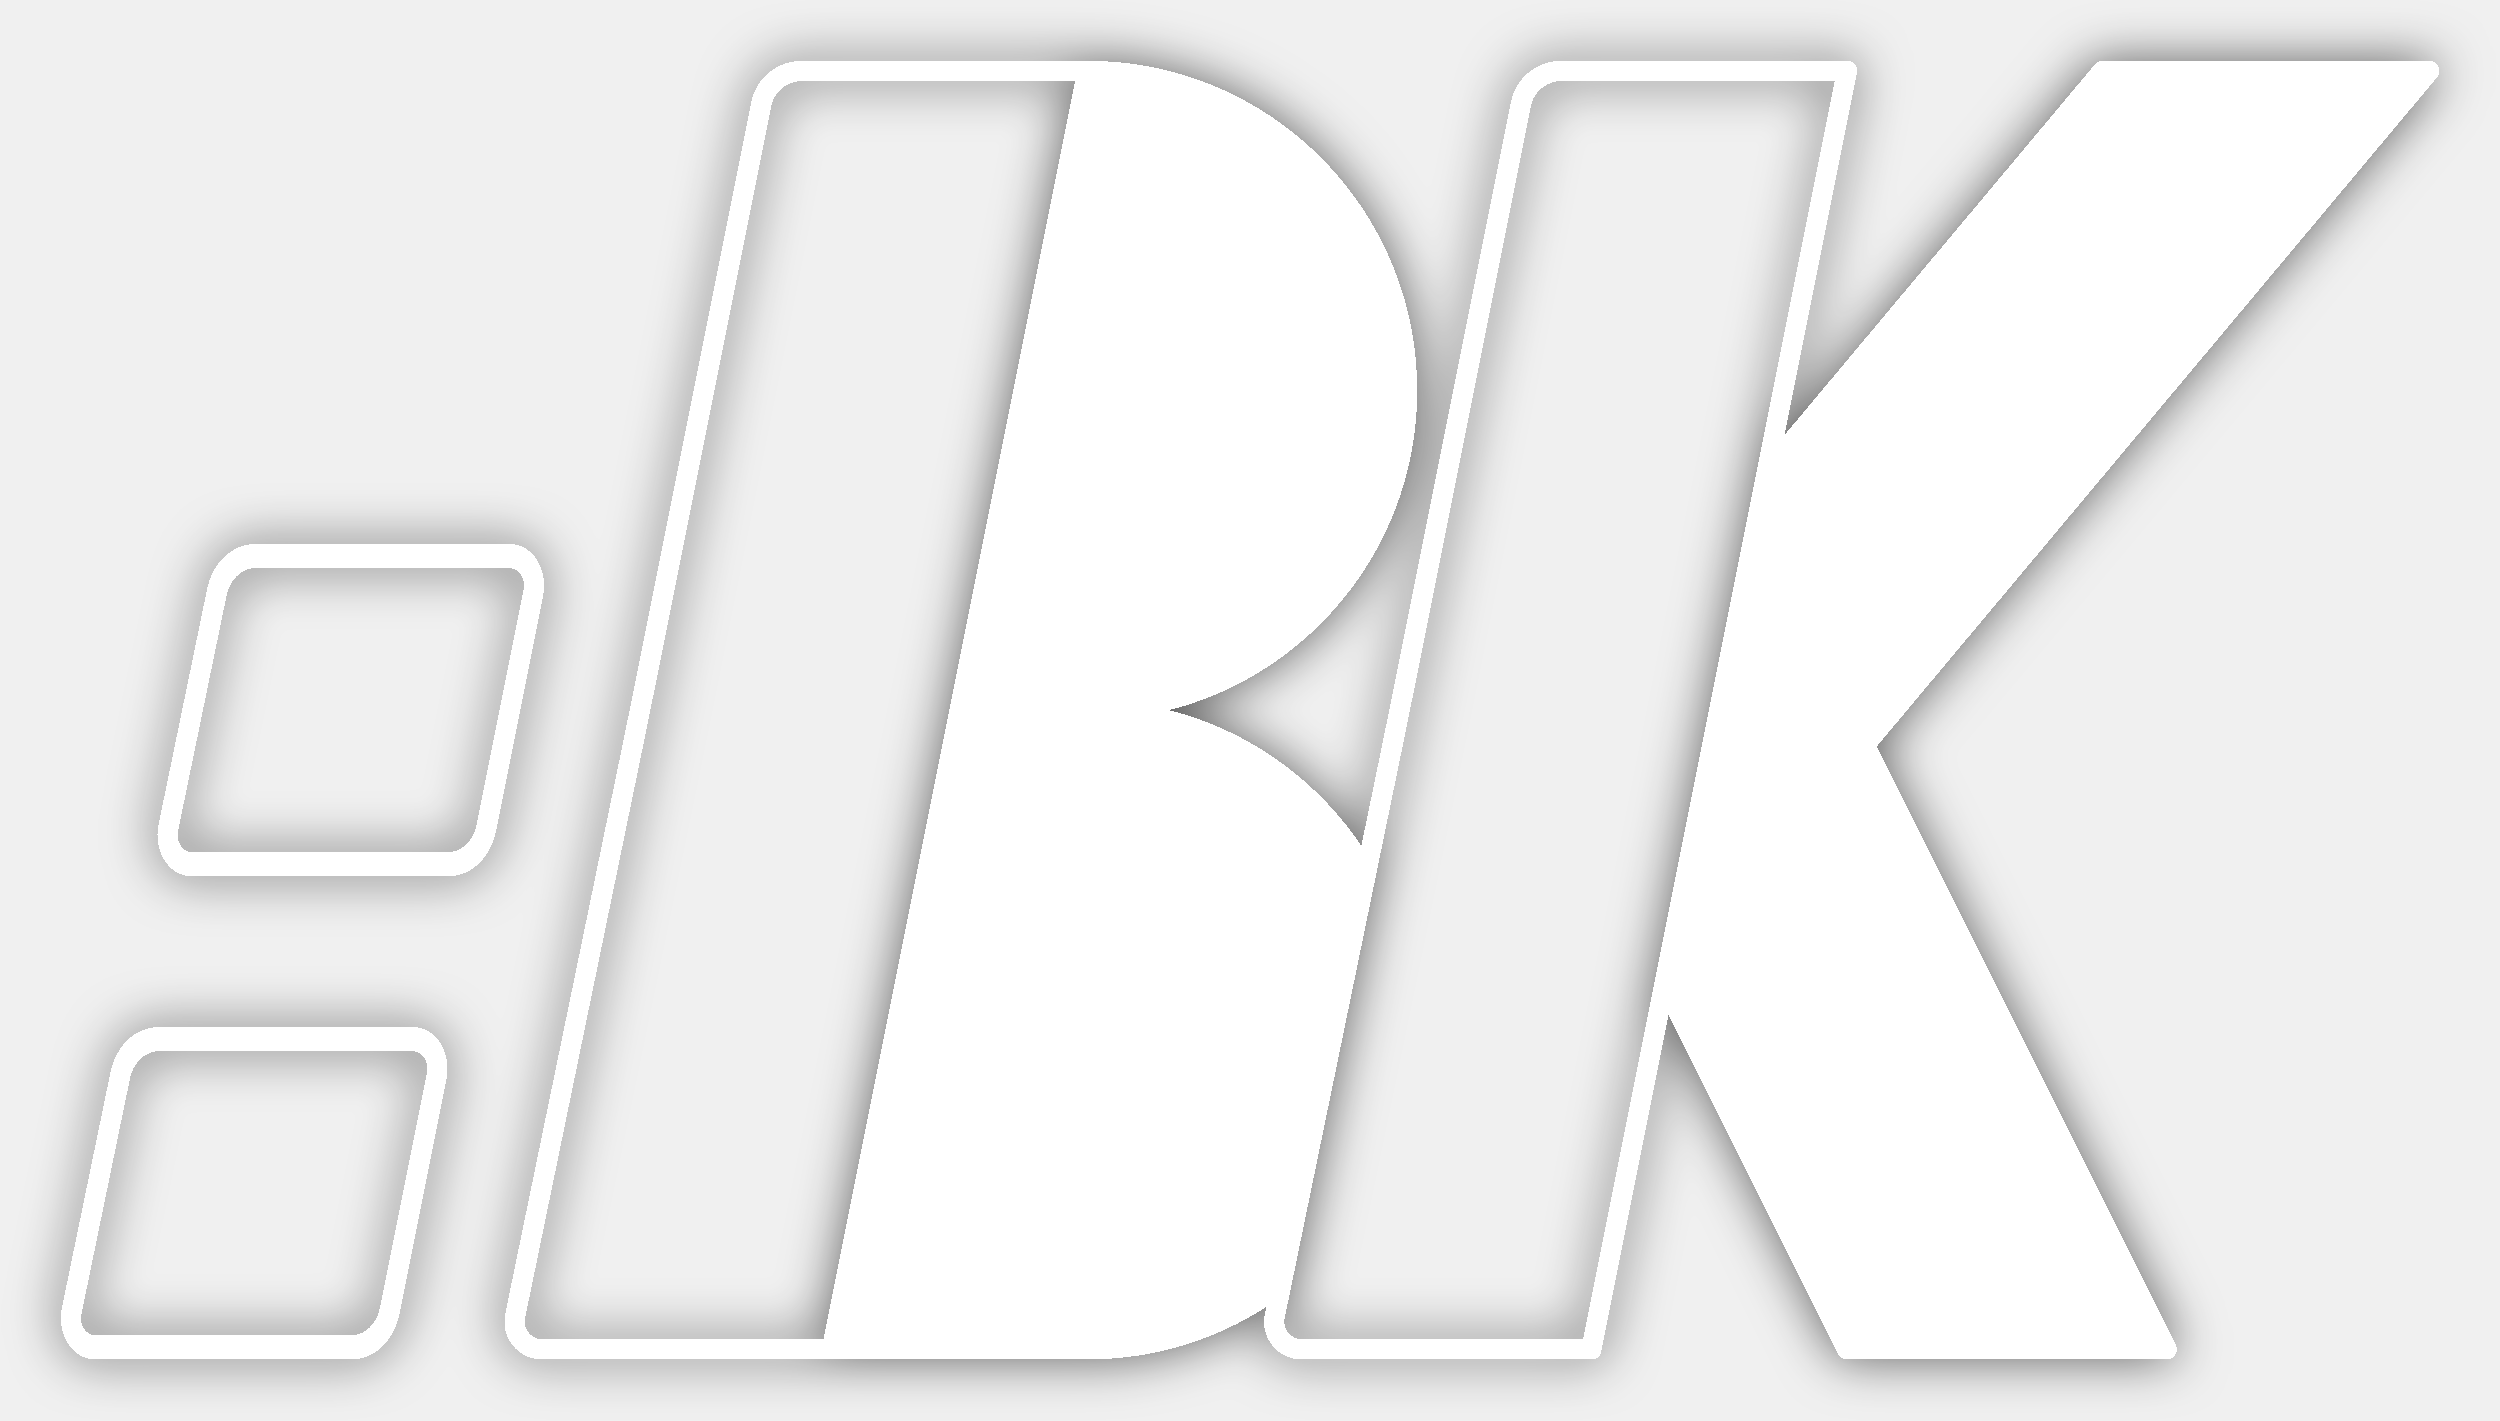
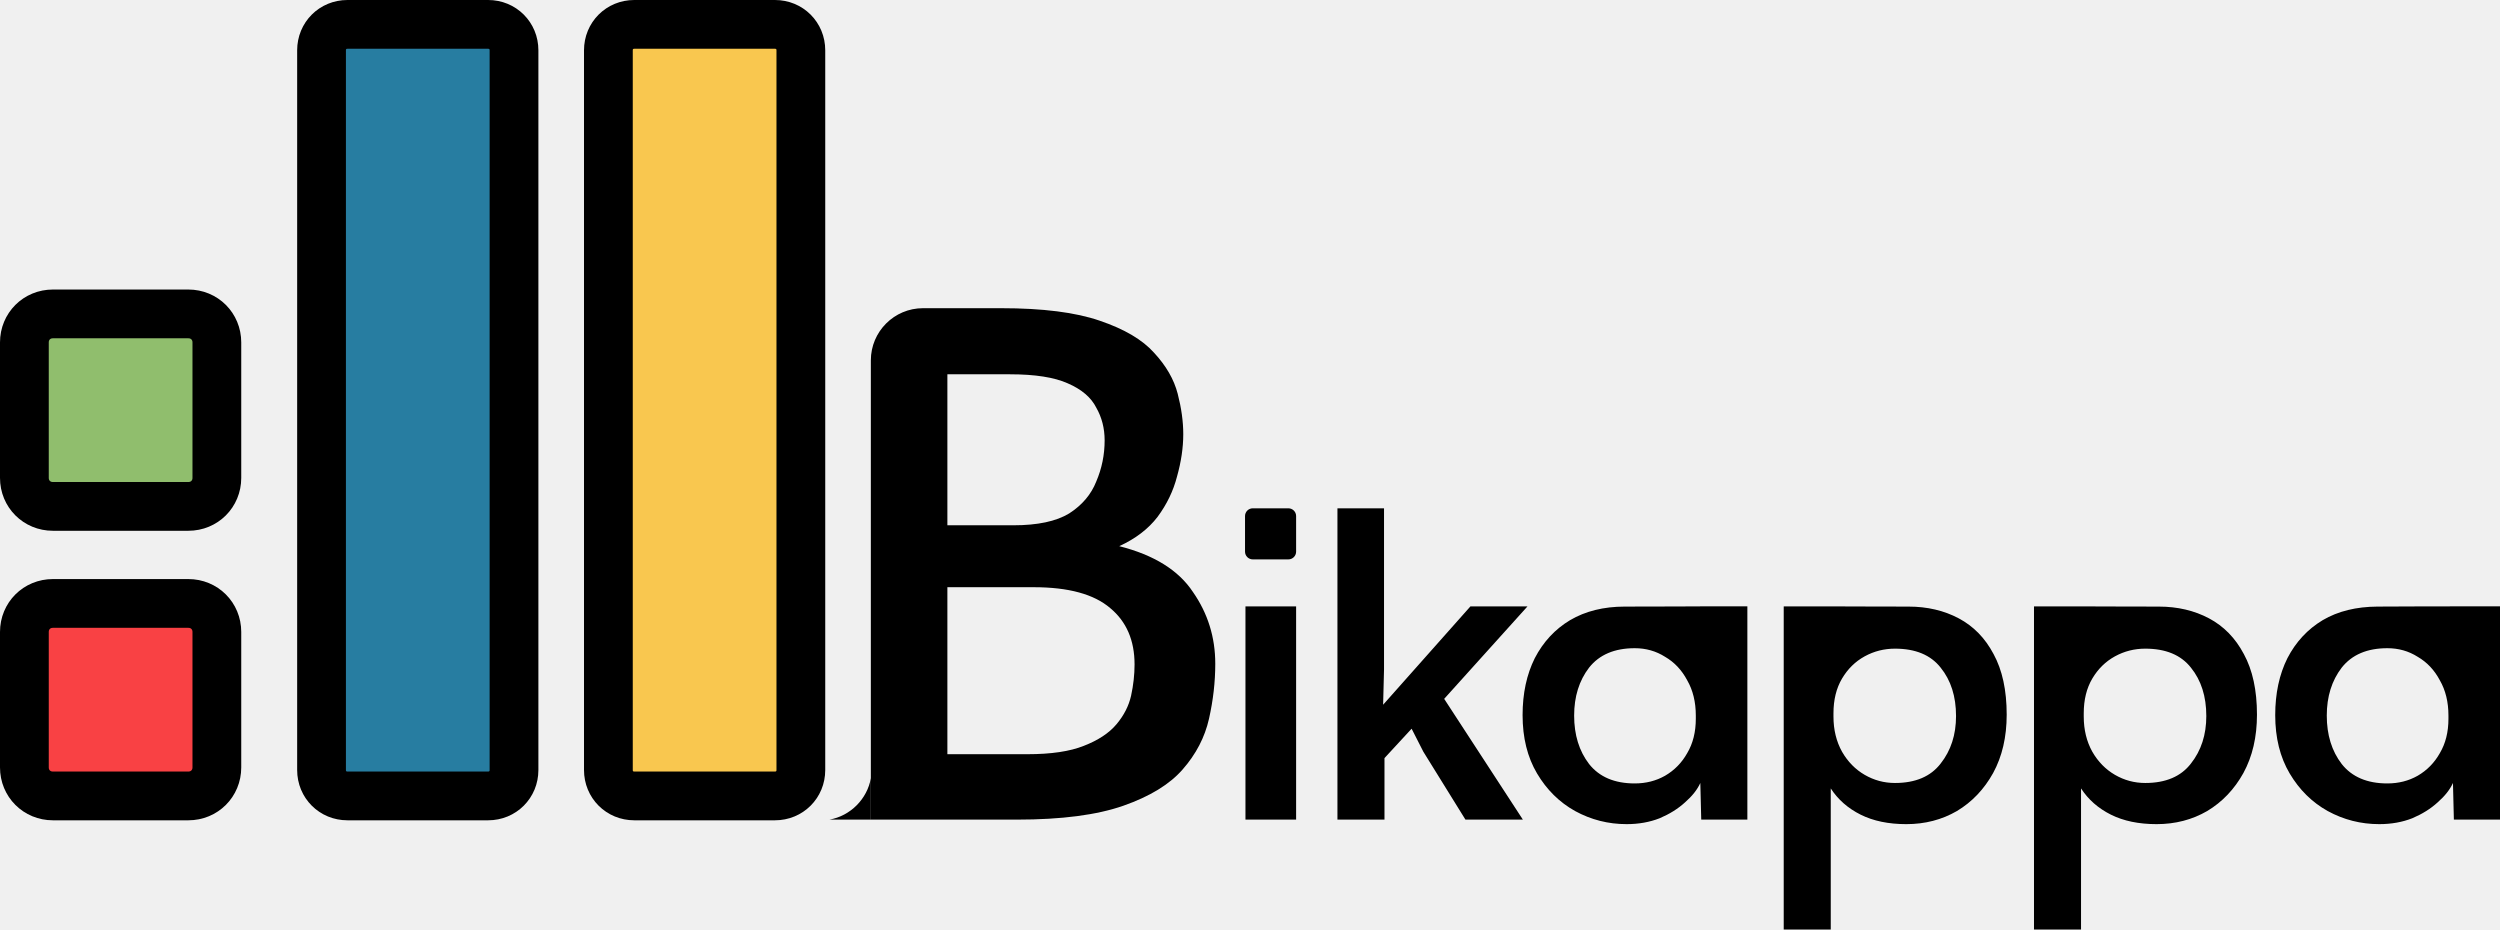
- <svg xmlns="http://www.w3.org/2000/svg" width="39.112mm" height="22.22mm" viewBox="0 0 39.112 22.22" version="1.1" id="svg1" xml:space="preserve">
-   <defs id="defs1">
-     <filter style="color-interpolation-filters:sRGB" id="filter289" x="-0.03" y="-0.056" width="1.06" height="1.111">
-       <feColorMatrix values="1 0 0 0 0 0 1 0 0 0 0 0 1 0 0 -0.21 -0.72 -0.07 2 0 " result="fbSourceGraphic" id="feColorMatrix289" />
-       <feColorMatrix result="fbSourceGraphicAlpha" in="fbSourceGraphic" values="0 0 0 -1 0 0 0 0 -1 0 0 0 0 -1 0 0 0 0 1 0" id="feColorMatrix290" />
-       <feColorMatrix id="feColorMatrix291" values="1 0 0 0 0 0 1 0 0 0 0 0 1 0 0 -0.21 -0.72 -0.07 2 0 " result="fbSourceGraphic" in="fbSourceGraphic" />
-       <feColorMatrix result="fbSourceGraphicAlpha" in="fbSourceGraphic" values="0 0 0 -1 0 0 0 0 -1 0 0 0 0 -1 0 0 0 0 1 0" id="feColorMatrix297" />
-       <feColorMatrix id="feColorMatrix298" values="0 0 -1 0 1 0 -1 0 0 1 -1 0 0 0 1 0.21 0.72 0.07 1 0 " result="fbSourceGraphic" in="fbSourceGraphic" />
-       <feColorMatrix result="fbSourceGraphicAlpha" in="fbSourceGraphic" values="0 0 0 -1 0 0 0 0 -1 0 0 0 0 -1 0 0 0 0 1 0" id="feColorMatrix299" />
-       <feColorMatrix id="feColorMatrix300" values="0 0 -1 0 1 0 -1 0 0 1 -1 0 0 0 1 0.21 0.72 0.07 1 0 " result="fbSourceGraphic" in="fbSourceGraphic" />
-       <feColorMatrix result="fbSourceGraphicAlpha" in="fbSourceGraphic" values="0 0 0 -1 0 0 0 0 -1 0 0 0 0 -1 0 0 0 0 1 0" id="feColorMatrix301" />
-       <feColorMatrix id="feColorMatrix302" values="0 0 -1 0 1 0 -1 0 0 1 -1 0 0 0 1 0.21 0.72 0.07 1 0 " result="fbSourceGraphic" in="fbSourceGraphic" />
-       <feColorMatrix result="fbSourceGraphicAlpha" in="fbSourceGraphic" values="0 0 0 -1 0 0 0 0 -1 0 0 0 0 -1 0 0 0 0 1 0" id="feColorMatrix407" />
-       <feFlood id="feFlood407" result="flood" in="fbSourceGraphic" flood-opacity="0.6" flood-color="rgb(0,0,0)" />
-       <feGaussianBlur id="feGaussianBlur407" result="blur" in="fbSourceGraphic" stdDeviation="0.4" />
-       <feOffset id="feOffset407" result="offset" in="blur" dx="0" dy="0" />
-       <feComposite id="feComposite407" result="comp1" operator="in" in="flood" in2="offset" />
-       <feComposite id="feComposite408" result="comp2" operator="over" in="fbSourceGraphic" in2="comp1" />
-     </filter>
-     <clipPath clipPathUnits="userSpaceOnUse" id="clipath_lpe_path-effect66">
-       <path style="display:none;fill:none;fill-opacity:1;stroke:#000000;stroke-width:0.3;stroke-linejoin:round;stroke-miterlimit:1.6;stroke-dasharray:none;stroke-opacity:1;paint-order:stroke fill markers" d="m 94.822,175 2.061,-10 2,-10 h 5 l -4,20 z" id="path113" />
-       <path id="lpe_path-effect66" style="fill:none;fill-opacity:1;stroke:#000000;stroke-width:0.3;stroke-linejoin:round;stroke-miterlimit:1.6;stroke-dasharray:none;stroke-opacity:1;paint-order:stroke fill markers" class="powerclip" d="m 82.85,149.85 h 19.3 v 30.3 H 82.85 Z M 94.822,175 h 5.061 l 4,-20 h -5 l -2,10 z" />
-     </clipPath>
-     <clipPath clipPathUnits="userSpaceOnUse" id="clipath_lpe_path-effect82">
-       <path style="display:none;fill:none;fill-opacity:1;stroke:#000000;stroke-width:0.3;stroke-linejoin:round;stroke-miterlimit:1.6;stroke-dasharray:none;stroke-opacity:1;paint-order:stroke fill markers" d="m 94.822,175 2.061,-10 2,-10 h 5 l -4,20 z" id="path114" />
-       <path id="lpe_path-effect82" style="fill:none;fill-opacity:1;stroke:#000000;stroke-width:0.3;stroke-linejoin:round;stroke-miterlimit:1.6;stroke-dasharray:none;stroke-opacity:1;paint-order:stroke fill markers" class="powerclip" d="m 82.85,149.85 h 19.3 v 30.3 H 82.85 Z M 94.822,175 h 5.061 l 4,-20 h -5 l -2,10 z" />
-     </clipPath>
-     <clipPath clipPathUnits="userSpaceOnUse" id="clipath_lpe_path-effect95">
-       <path style="display:none;fill:none;fill-opacity:1;stroke:#000000;stroke-width:0.3;stroke-linejoin:round;stroke-miterlimit:1.6;stroke-dasharray:none;stroke-opacity:1;paint-order:stroke fill markers" d="m 94.822,175 2.061,-10 2,-10 h 5 l -4,20 z" id="path115" />
-       <path id="lpe_path-effect95" style="fill:none;fill-opacity:1;stroke:#000000;stroke-width:0.3;stroke-linejoin:round;stroke-miterlimit:1.6;stroke-dasharray:none;stroke-opacity:1;paint-order:stroke fill markers" class="powerclip" d="m 82.85,149.85 h 19.3 v 30.3 H 82.85 Z M 94.822,175 h 5.061 l 4,-20 h -5 l -2,10 z" />
-     </clipPath>
-     <clipPath clipPathUnits="userSpaceOnUse" id="clipath_lpe_path-effect105">
-       <path style="display:none;fill:none;fill-opacity:1;stroke:#000000;stroke-width:0.3;stroke-linejoin:round;stroke-miterlimit:1.6;stroke-dasharray:none;stroke-opacity:1;paint-order:stroke fill markers" d="m 94.822,175 2.061,-10 2,-10 h 5 l -4,20 z" id="path116" />
-       <path id="lpe_path-effect105" style="fill:none;fill-opacity:1;stroke:#000000;stroke-width:0.3;stroke-linejoin:round;stroke-miterlimit:1.6;stroke-dasharray:none;stroke-opacity:1;paint-order:stroke fill markers" class="powerclip" d="m 82.85,149.85 h 19.3 v 30.3 H 82.85 Z M 94.822,175 h 5.061 l 4,-20 h -5 l -2,10 z" />
-     </clipPath>
-   </defs>
-   <g id="layer1" transform="translate(-297.9939,-206.828)">
-     <g id="g64" transform="translate(223.0075,52.93805)" style="filter:url(#filter289)">
-       <path id="path21" style="fill:#000000;fill-opacity:1;stroke:#000000;stroke-width:0.3;stroke-linejoin:round;stroke-miterlimit:1.6;stroke-dasharray:none;stroke-opacity:1;paint-order:stroke fill markers" d="m 92,155 -2,10 -2,10 h 3.998 0.002 c 2.761,-1.7e-4 5,-2.239 5,-5 1.16e-4,-2.761 -2.238,-5 -5,-5 2.761,-1.8e-4 5,-2.239 5,-5 -1.71e-4,-2.761 -2.239,-5 -5,-5 z" clip-path="url(#clipath_lpe_path-effect66)" />
-       <path id="path23" style="fill:#000000;fill-opacity:1;stroke:#000000;stroke-width:0.3;stroke-linejoin:round;stroke-miterlimit:1.6;stroke-dasharray:none;stroke-opacity:1;paint-order:stroke fill markers" d="m 107.883,155 -5.255,6.276 -0.174,0.867 v 5.1e-4 l -1.428,7.142 2.857,5.714 h 5 l -4.726,-9.453 4.645,-5.547 4.187,-5 z" />
-       <g id="g29">
-         <path style="fill:#000000;fill-opacity:0;stroke:#000000;stroke-width:0.3;stroke-linejoin:round;stroke-miterlimit:1.6;stroke-dasharray:none;stroke-opacity:1;paint-order:stroke fill markers" d="m 83.045,174.482 1.848,-8.963 a 179.457,179.457 101.479 0 0 0.211,-1.037 l 1.792,-8.962 A 0.645,0.645 140.655 0 1 87.529,155 l 4.471,0 -4,20 h -4.532 a 0.431,0.431 50.824 0 1 -0.422,-0.518 z" id="path24" />
-         <path style="fill:#000000;fill-opacity:0;stroke:#000000;stroke-width:0.3;stroke-linejoin:round;stroke-miterlimit:1.6;stroke-dasharray:none;stroke-opacity:1;paint-order:stroke fill markers" d="m 76.108,175 h 4.033 a 0.617,0.617 141.811 0 0 0.6,-0.472 l 0.741,-3.056 A 0.382,0.382 51.811 0 0 81.11,171 h -4.003 a 0.622,0.622 142.012 0 0 -0.603,0.471 l -0.764,3.058 A 0.379,0.379 52.012 0 0 76.108,175 Z" id="path25" transform="matrix(0.9948282,0,0,1.205372,0.7585698,-35.97087)" />
-         <path style="fill:#000000;fill-opacity:0;stroke:#000000;stroke-width:0.3;stroke-linejoin:round;stroke-miterlimit:1.6;stroke-dasharray:none;stroke-opacity:1;paint-order:stroke fill markers" d="m 76.108,175 h 4.033 a 0.617,0.617 141.811 0 0 0.6,-0.472 l 0.741,-3.056 A 0.382,0.382 51.811 0 0 81.11,171 h -4.003 a 0.622,0.622 142.012 0 0 -0.603,0.471 l -0.764,3.058 A 0.379,0.379 52.012 0 0 76.108,175 Z" id="path28" transform="matrix(0.9948282,0,0,1.205372,2.270246,-43.52927)" />
-         <path style="fill:none;fill-opacity:1;stroke:#000000;stroke-width:0.3;stroke-linejoin:round;stroke-miterlimit:1.6;stroke-dasharray:none;stroke-opacity:1;paint-order:stroke fill markers" d="m 94.929,174.482 1.848,-8.963 a 179.446,179.446 101.479 0 0 0.211,-1.037 l 1.792,-8.962 A 0.645,0.645 140.655 0 1 99.412,155 h 4.471 l -4,20 h -4.532 a 0.431,0.431 50.824 0 1 -0.422,-0.518 z" id="path29" />
-       </g>
-       <path id="path31" style="fill:#000000;fill-opacity:1;stroke:#000000;stroke-width:0.3;stroke-linejoin:round;stroke-miterlimit:1.6;stroke-dasharray:none;stroke-opacity:1;paint-order:stroke fill markers" d="m 92,155 -2,10 -2,10 h 3.998 0.002 c 2.761,-1.7e-4 5,-2.239 5,-5 1.16e-4,-2.761 -2.238,-5 -5,-5 2.761,-1.8e-4 5,-2.239 5,-5 -1.71e-4,-2.761 -2.239,-5 -5,-5 z" clip-path="url(#clipath_lpe_path-effect82)" />
-       <path id="path32" style="fill:#000000;fill-opacity:1;stroke:#000000;stroke-width:0.3;stroke-linejoin:round;stroke-miterlimit:1.6;stroke-dasharray:none;stroke-opacity:1;paint-order:stroke fill markers" d="m 107.883,155 -5.255,6.276 -0.174,0.867 v 5.1e-4 l -1.428,7.142 2.857,5.714 h 5 l -4.726,-9.453 4.645,-5.547 4.187,-5 z" />
-       <g id="g36">
-         <path style="fill:#000000;fill-opacity:0;stroke:#000000;stroke-width:0.3;stroke-linejoin:round;stroke-miterlimit:1.6;stroke-dasharray:none;stroke-opacity:1;paint-order:stroke fill markers" d="m 83.045,174.482 1.848,-8.963 a 179.457,179.457 101.479 0 0 0.211,-1.037 l 1.792,-8.962 A 0.645,0.645 140.655 0 1 87.529,155 l 4.471,0 -4,20 h -4.532 a 0.431,0.431 50.824 0 1 -0.422,-0.518 z" id="path33" />
-         <path style="fill:#000000;fill-opacity:0;stroke:#000000;stroke-width:0.3;stroke-linejoin:round;stroke-miterlimit:1.6;stroke-dasharray:none;stroke-opacity:1;paint-order:stroke fill markers" d="m 76.108,175 h 4.033 a 0.617,0.617 141.811 0 0 0.6,-0.472 l 0.741,-3.056 A 0.382,0.382 51.811 0 0 81.11,171 h -4.003 a 0.622,0.622 142.012 0 0 -0.603,0.471 l -0.764,3.058 A 0.379,0.379 52.012 0 0 76.108,175 Z" id="path34" transform="matrix(0.9948282,0,0,1.205372,0.7585698,-35.97087)" />
-         <path style="fill:#000000;fill-opacity:0;stroke:#000000;stroke-width:0.3;stroke-linejoin:round;stroke-miterlimit:1.6;stroke-dasharray:none;stroke-opacity:1;paint-order:stroke fill markers" d="m 76.108,175 h 4.033 a 0.617,0.617 141.811 0 0 0.6,-0.472 l 0.741,-3.056 A 0.382,0.382 51.811 0 0 81.11,171 h -4.003 a 0.622,0.622 142.012 0 0 -0.603,0.471 l -0.764,3.058 A 0.379,0.379 52.012 0 0 76.108,175 Z" id="path35" transform="matrix(0.9948282,0,0,1.205372,2.270246,-43.52927)" />
-         <path style="fill:none;fill-opacity:1;stroke:#000000;stroke-width:0.3;stroke-linejoin:round;stroke-miterlimit:1.6;stroke-dasharray:none;stroke-opacity:1;paint-order:stroke fill markers" d="m 94.929,174.482 1.848,-8.963 a 179.446,179.446 101.479 0 0 0.211,-1.037 l 1.792,-8.962 A 0.645,0.645 140.655 0 1 99.412,155 h 4.471 l -4,20 h -4.532 a 0.431,0.431 50.824 0 1 -0.422,-0.518 z" id="path36" />
-       </g>
-       <g id="g63">
-         <path id="path37" style="fill:#000000;fill-opacity:1;stroke:#000000;stroke-width:0.3;stroke-linejoin:round;stroke-miterlimit:1.6;stroke-dasharray:none;stroke-opacity:1;paint-order:stroke fill markers" d="m 92,155 -2,10 -2,10 h 3.998 0.002 c 2.761,-1.7e-4 5,-2.239 5,-5 1.16e-4,-2.761 -2.238,-5 -5,-5 2.761,-1.8e-4 5,-2.239 5,-5 -1.71e-4,-2.761 -2.239,-5 -5,-5 z" clip-path="url(#clipath_lpe_path-effect95)" />
-         <path id="path45" style="fill:#000000;fill-opacity:1;stroke:#000000;stroke-width:0.3;stroke-linejoin:round;stroke-miterlimit:1.6;stroke-dasharray:none;stroke-opacity:1;paint-order:stroke fill markers" d="m 107.883,155 -5.255,6.276 -0.174,0.867 v 5.1e-4 l -1.428,7.142 2.857,5.714 h 5 l -4.726,-9.453 4.645,-5.547 4.187,-5 z" />
-         <g id="g49">
-           <path style="fill:#000000;fill-opacity:0;stroke:#000000;stroke-width:0.3;stroke-linejoin:round;stroke-miterlimit:1.6;stroke-dasharray:none;stroke-opacity:1;paint-order:stroke fill markers" d="m 83.045,174.482 1.848,-8.963 a 179.457,179.457 101.479 0 0 0.211,-1.037 l 1.792,-8.962 A 0.645,0.645 140.655 0 1 87.529,155 l 4.471,0 -4,20 h -4.532 a 0.431,0.431 50.824 0 1 -0.422,-0.518 z" id="path46" />
-           <path style="fill:#000000;fill-opacity:0;stroke:#000000;stroke-width:0.3;stroke-linejoin:round;stroke-miterlimit:1.6;stroke-dasharray:none;stroke-opacity:1;paint-order:stroke fill markers" d="m 76.108,175 h 4.033 a 0.617,0.617 141.811 0 0 0.6,-0.472 l 0.741,-3.056 A 0.382,0.382 51.811 0 0 81.11,171 h -4.003 a 0.622,0.622 142.012 0 0 -0.603,0.471 l -0.764,3.058 A 0.379,0.379 52.012 0 0 76.108,175 Z" id="path47" transform="matrix(0.9948282,0,0,1.205372,0.7585698,-35.97087)" />
-           <path style="fill:#000000;fill-opacity:0;stroke:#000000;stroke-width:0.3;stroke-linejoin:round;stroke-miterlimit:1.6;stroke-dasharray:none;stroke-opacity:1;paint-order:stroke fill markers" d="m 76.108,175 h 4.033 a 0.617,0.617 141.811 0 0 0.6,-0.472 l 0.741,-3.056 A 0.382,0.382 51.811 0 0 81.11,171 h -4.003 a 0.622,0.622 142.012 0 0 -0.603,0.471 l -0.764,3.058 A 0.379,0.379 52.012 0 0 76.108,175 Z" id="path48" transform="matrix(0.9948282,0,0,1.205372,2.270246,-43.52927)" />
-           <path style="fill:none;fill-opacity:1;stroke:#000000;stroke-width:0.3;stroke-linejoin:round;stroke-miterlimit:1.6;stroke-dasharray:none;stroke-opacity:1;paint-order:stroke fill markers" d="m 94.929,174.482 1.848,-8.963 a 179.446,179.446 101.479 0 0 0.211,-1.037 l 1.792,-8.962 A 0.645,0.645 140.655 0 1 99.412,155 h 4.471 l -4,20 h -4.532 a 0.431,0.431 50.824 0 1 -0.422,-0.518 z" id="path49" />
-         </g>
-         <path id="path50" style="fill:#000000;fill-opacity:1;stroke:#000000;stroke-width:0.3;stroke-linejoin:round;stroke-miterlimit:1.6;stroke-dasharray:none;stroke-opacity:1;paint-order:stroke fill markers" d="m 92,155 -2,10 -2,10 h 3.998 0.002 c 2.761,-1.7e-4 5,-2.239 5,-5 1.16e-4,-2.761 -2.238,-5 -5,-5 2.761,-1.8e-4 5,-2.239 5,-5 -1.71e-4,-2.761 -2.239,-5 -5,-5 z" clip-path="url(#clipath_lpe_path-effect105)" />
-         <path id="path51" style="fill:#000000;fill-opacity:1;stroke:#000000;stroke-width:0.3;stroke-linejoin:round;stroke-miterlimit:1.6;stroke-dasharray:none;stroke-opacity:1;paint-order:stroke fill markers" d="m 107.883,155 -5.255,6.276 -0.174,0.867 v 5.1e-4 l -1.428,7.142 2.857,5.714 h 5 l -4.726,-9.453 4.645,-5.547 4.187,-5 z" />
-         <g id="g62">
-           <path style="fill:#000000;fill-opacity:0;stroke:#000000;stroke-width:0.3;stroke-linejoin:round;stroke-miterlimit:1.6;stroke-dasharray:none;stroke-opacity:1;paint-order:stroke fill markers" d="m 83.045,174.482 1.848,-8.963 a 179.457,179.457 101.479 0 0 0.211,-1.037 l 1.792,-8.962 A 0.645,0.645 140.655 0 1 87.529,155 l 4.471,0 -4,20 h -4.532 a 0.431,0.431 50.824 0 1 -0.422,-0.518 z" id="path52" />
-           <path style="fill:#000000;fill-opacity:0;stroke:#000000;stroke-width:0.3;stroke-linejoin:round;stroke-miterlimit:1.6;stroke-dasharray:none;stroke-opacity:1;paint-order:stroke fill markers" d="m 76.108,175 h 4.033 a 0.617,0.617 141.811 0 0 0.6,-0.472 l 0.741,-3.056 A 0.382,0.382 51.811 0 0 81.11,171 h -4.003 a 0.622,0.622 142.012 0 0 -0.603,0.471 l -0.764,3.058 A 0.379,0.379 52.012 0 0 76.108,175 Z" id="path53" transform="matrix(0.9948282,0,0,1.205372,0.7585698,-35.97087)" />
-           <path style="fill:#000000;fill-opacity:0;stroke:#000000;stroke-width:0.3;stroke-linejoin:round;stroke-miterlimit:1.6;stroke-dasharray:none;stroke-opacity:1;paint-order:stroke fill markers" d="m 76.108,175 h 4.033 a 0.617,0.617 141.811 0 0 0.6,-0.472 l 0.741,-3.056 A 0.382,0.382 51.811 0 0 81.11,171 h -4.003 a 0.622,0.622 142.012 0 0 -0.603,0.471 l -0.764,3.058 A 0.379,0.379 52.012 0 0 76.108,175 Z" id="path54" transform="matrix(0.9948282,0,0,1.205372,2.270246,-43.52927)" />
-           <path style="fill:none;fill-opacity:1;stroke:#000000;stroke-width:0.3;stroke-linejoin:round;stroke-miterlimit:1.6;stroke-dasharray:none;stroke-opacity:1;paint-order:stroke fill markers" d="m 94.929,174.482 1.848,-8.963 a 179.446,179.446 101.479 0 0 0.211,-1.037 l 1.792,-8.962 A 0.645,0.645 140.655 0 1 99.412,155 h 4.471 l -4,20 h -4.532 a 0.431,0.431 50.824 0 1 -0.422,-0.518 z" id="path62" />
-         </g>
-       </g>
+ <svg xmlns="http://www.w3.org/2000/svg" height="356.233" width="958.11" version="1.1" id="svg1">
+   <defs id="defs4" />
+   <g id="layer1" transform="translate(-824.6769,-342.8112)">
+     <path style="fill:#90be6d;fill-opacity:1;stroke:#000000;stroke-width:18.69;stroke-linecap:square;stroke-miterlimit:1.6;stroke-dasharray:none;stroke-opacity:1;paint-order:markers fill stroke" id="rect5-5" width="91.924" height="91.924" x="209.038" y="459.038" d="m 229.037,468.117 c -6.138,0 -10.92,4.782 -10.92,10.92 v 51.926 c 0,6.138 4.782,10.92 10.92,10.92 h 51.926 c 6.138,0 10.92,-4.782 10.92,-10.92 v -51.926 c 0,-6.138 -4.782,-10.92 -10.92,-10.92 z" transform="translate(615.9048,-5)" />
+     <path style="fill:#f94144;fill-opacity:1;stroke:#000000;stroke-width:18.69;stroke-linecap:square;stroke-miterlimit:1.6;stroke-dasharray:none;stroke-opacity:1;paint-order:markers fill stroke" id="rect5-6-4" width="91.924" height="91.924" x="209.038" y="570" transform="translate(615.9048,-5)" d="m 229.037,579.08 c -6.138,0 -10.92,4.782 -10.92,10.92 v 51.924 c 0,6.138 4.782,10.92 10.92,10.92 h 51.926 c 6.138,0 10.92,-4.782 10.92,-10.92 V 590 c 0,-6.138 -4.782,-10.92 -10.92,-10.92 z" />
+     <path d="m 1158.424,641.039 c -1.371,7.991 -7.893,14.514 -15.885,15.885 h 15.885 z" style="fill:#000000;fill-opacity:1;stroke-width:18.69;stroke-linecap:square;stroke-miterlimit:1.6;paint-order:stroke fill markers" id="path14" />
+     <path style="fill:#f9c74f;fill-opacity:1;stroke:#000000;stroke-width:18.69;stroke-linecap:square;stroke-miterlimit:1.6;stroke-dasharray:none;stroke-opacity:1;paint-order:markers fill stroke" id="rect11-6-7-2" width="91.924" height="313.848" x="432.852" y="348.076" d="m 451.852,357.156 c -5.586,0 -9.92,4.334 -9.92,9.92 v 275.848 c 0,5.586 4.334,9.92 9.92,9.92 h 53.924 c 5.586,0 9.92,-4.334 9.92,-9.92 V 367.076 c 0,-5.586 -4.334,-9.92 -9.92,-9.92 z" transform="translate(615.9048,-5)" />
+     <path style="fill:#277da1;fill-opacity:1;stroke:#000000;stroke-width:18.69;stroke-linecap:square;stroke-miterlimit:1.6;stroke-dasharray:none;stroke-opacity:1;paint-order:markers fill stroke" id="rect11-6-7-2-4" width="91.924" height="313.848" x="432.852" y="348.076" d="m 451.852,357.156 c -5.586,0 -9.92,4.334 -9.92,9.92 v 275.848 c 0,5.586 4.334,9.92 9.92,9.92 h 53.924 c 5.586,0 9.92,-4.334 9.92,-9.92 V 367.076 c 0,-5.586 -4.334,-9.92 -9.92,-9.92 z" transform="translate(505.9735,-5)" />
+     <g id="text1" style="font-size:317.066px;font-family:Alata;-inkscape-font-specification:Alata;letter-spacing:-8.257px;fill:#ffffff;stroke:none;stroke-width:3.121;stroke-linecap:square;stroke-miterlimit:1.6;paint-order:stroke fill markers" aria-label="Bikappa">
+       <path style="font-size:266.667px;fill:#000000;stroke:none" d="M 1158.423,656.924 V 480.924 a 20,20 135 0 1 20,-20 h 29.867 c 16,0 28.622,1.6 37.867,4.8 9.422,3.2 16.355,7.289 20.8,12.267 4.622,4.978 7.644,10.222 9.067,15.733 1.422,5.511 2.133,10.667 2.133,15.467 0,5.156 -0.8,10.578 -2.4,16.267 -1.422,5.511 -3.911,10.667 -7.467,15.467 -3.556,4.622 -8.444,8.356 -14.667,11.2 13.333,3.378 22.756,9.244 28.267,17.6 5.689,8.178 8.533,17.333 8.533,27.467 0,6.933 -0.8,13.956 -2.4,21.067 -1.6,7.111 -4.978,13.6 -10.133,19.467 -4.978,5.689 -12.533,10.311 -22.667,13.867 -10.133,3.556 -23.733,5.333 -40.8,5.333 z m 29.333,-112.8 h 25.333 c 9.245,0 16.356,-1.511 21.333,-4.533 4.978,-3.2 8.444,-7.289 10.4,-12.267 2.133,-4.978 3.2,-10.222 3.2,-15.733 0,-4.622 -1.067,-8.8 -3.2,-12.533 -1.956,-3.911 -5.6,-7.022 -10.933,-9.333 -5.155,-2.311 -12.533,-3.467 -22.133,-3.467 h -24 z m 0,87.733 h 30.667 c 9.067,0 16.267,-1.067 21.6,-3.2 5.511,-2.133 9.689,-4.889 12.533,-8.267 2.845,-3.378 4.711,-7.022 5.6,-10.933 0.889,-4.089 1.333,-8.089 1.333,-12 0,-9.244 -3.111,-16.444 -9.333,-21.6 -6.222,-5.333 -16,-8 -29.333,-8 h -33.067 z" id="path7" />
+       <path style="font-size:173.333px;fill:#000000;stroke:none" d="m 1301.993,656.924 v -81.726 h 19.413 v 81.726 z m 35.25,0 V 537.616 h 17.853 v 61.761 l -0.347,13.52 33.47,-37.699 h 21.869 l -31.938,35.446 30.16,46.28 h -22.013 l -16.12,-26 -4.507,-8.84 -10.4,11.267 v 23.573 z m 110.823,1.733 c -7.049,0 -13.636,-1.676 -19.76,-5.027 -6.009,-3.351 -10.862,-8.147 -14.56,-14.387 -3.698,-6.24 -5.547,-13.693 -5.547,-22.36 0,-8.32 1.56,-15.6 4.68,-21.84 3.236,-6.24 7.742,-11.093 13.52,-14.56 5.893,-3.467 12.884,-5.2 20.973,-5.2 14.288,0 29.12,-0.086 29.12,-0.086 h 17.853 v 81.726 h -17.68 l -0.347,-14.04 c -1.155,2.542 -3.12,5.027 -5.893,7.453 -2.658,2.427 -5.893,4.449 -9.707,6.067 -3.813,1.502 -8.031,2.253 -12.653,2.253 z m 3.12,-15.6 c 4.276,0 8.147,-0.982 11.613,-2.947 3.582,-2.08 6.413,-4.969 8.493,-8.667 2.196,-3.698 3.293,-8.089 3.293,-13.173 v -1.213 c 0,-5.2 -1.098,-9.707 -3.293,-13.52 -2.08,-3.929 -4.911,-6.933 -8.493,-9.013 -3.467,-2.196 -7.338,-3.293 -11.613,-3.293 -7.742,0 -13.578,2.484 -17.507,7.453 -3.813,4.969 -5.72,11.093 -5.72,18.373 0,7.396 1.907,13.578 5.72,18.547 3.929,4.969 9.764,7.453 17.507,7.453 z m 57.09,55.987 V 575.198 h 18.027 c 0,0 14.497,0.086 29.813,0.086 7.164,0 13.578,1.502 19.24,4.507 5.662,3.004 10.111,7.569 13.347,13.693 3.351,6.124 5.027,13.867 5.027,23.227 0,8.551 -1.733,16.004 -5.2,22.36 -3.467,6.24 -8.089,11.093 -13.867,14.56 -5.778,3.351 -12.249,5.027 -19.413,5.027 -6.818,0 -12.653,-1.213 -17.507,-3.64 -4.853,-2.427 -8.667,-5.778 -11.44,-10.053 v 54.08 z m 42.64,-56.16 c 7.858,0 13.693,-2.484 17.507,-7.453 3.929,-4.969 5.893,-11.036 5.893,-18.2 0,-7.511 -1.964,-13.693 -5.893,-18.547 -3.813,-4.853 -9.649,-7.28 -17.507,-7.28 -4.16,0 -8.031,0.982 -11.613,2.947 -3.582,1.964 -6.471,4.796 -8.667,8.493 -2.196,3.698 -3.293,8.147 -3.293,13.347 v 1.213 c 0,5.084 1.098,9.591 3.293,13.52 2.196,3.813 5.084,6.76 8.667,8.84 3.582,2.08 7.453,3.12 11.613,3.12 z m 53.276,56.16 V 575.198 h 18.027 c 0,0 14.497,0.086 29.813,0.086 7.165,0 13.578,1.502 19.24,4.507 5.662,3.004 10.111,7.569 13.347,13.693 3.351,6.124 5.027,13.867 5.027,23.227 0,8.551 -1.733,16.004 -5.2,22.36 -3.467,6.24 -8.089,11.093 -13.867,14.56 -5.778,3.351 -12.249,5.027 -19.413,5.027 -6.818,0 -12.653,-1.213 -17.507,-3.64 -4.853,-2.427 -8.667,-5.778 -11.44,-10.053 v 54.08 z m 42.64,-56.16 c 7.858,0 13.693,-2.484 17.507,-7.453 3.929,-4.969 5.893,-11.036 5.893,-18.2 0,-7.511 -1.964,-13.693 -5.893,-18.547 -3.813,-4.853 -9.649,-7.28 -17.507,-7.28 -4.16,0 -8.031,0.982 -11.613,2.947 -3.582,1.964 -6.471,4.796 -8.667,8.493 -2.196,3.698 -3.293,8.147 -3.293,13.347 v 1.213 c 0,5.084 1.098,9.591 3.293,13.52 2.196,3.813 5.084,6.76 8.667,8.84 3.582,2.08 7.453,3.12 11.613,3.12 z m 89.676,15.773 c -7.049,0 -13.636,-1.676 -19.76,-5.027 -6.009,-3.351 -10.862,-8.147 -14.56,-14.387 -3.698,-6.24 -5.547,-13.693 -5.547,-22.36 0,-8.32 1.56,-15.6 4.68,-21.84 3.236,-6.24 7.742,-11.093 13.52,-14.56 5.893,-3.467 12.884,-5.152 20.973,-5.2 14.49,-0.086 23.92,-0.086 29.12,-0.086 h 17.853 v 81.726 h -17.68 l -0.347,-14.04 c -1.155,2.542 -3.12,5.027 -5.893,7.453 -2.658,2.427 -5.893,4.449 -9.707,6.067 -3.813,1.502 -8.031,2.253 -12.653,2.253 z m 3.12,-15.6 c 4.276,0 8.147,-0.982 11.613,-2.947 3.582,-2.08 6.413,-4.969 8.493,-8.667 2.196,-3.698 3.293,-8.089 3.293,-13.173 v -1.213 c 0,-5.2 -1.098,-9.707 -3.293,-13.52 -2.08,-3.929 -4.911,-6.933 -8.493,-9.013 -3.467,-2.196 -7.338,-3.293 -11.613,-3.293 -7.742,0 -13.578,2.484 -17.507,7.453 -3.813,4.969 -5.72,11.093 -5.72,18.373 0,7.396 1.907,13.578 5.72,18.547 3.929,4.969 9.764,7.453 17.507,7.453 z" id="path10" />
+       <path style="fill:#000000;fill-opacity:1;stroke:none;stroke-width:18.69;stroke-linecap:square;stroke-miterlimit:1.6;stroke-dasharray:none;stroke-opacity:1;paint-order:stroke fill markers" id="rect10" width="19.75" height="19.75" x="1301.861" y="529.524" d="m 1304.861,529.524 h 13.75 a 3,3 45 0 1 3,3 v 13.75 a 3,3 135 0 1 -3,3 h -13.75 a 3,3 45 0 1 -3,-3 v -13.75 a 3,3 135 0 1 3,-3 z" transform="matrix(0.9914699,0,0,0.9914699,11.06842,12.60909)" />
    </g>
+     <path style="fill:#000000;fill-opacity:1;stroke:none;stroke-width:18.69;stroke-linecap:square;stroke-miterlimit:1.6;stroke-dasharray:none;stroke-opacity:1;paint-order:stroke fill markers" d="M 1140.68,639.727 Z" id="path12" />
  </g>
</svg>
